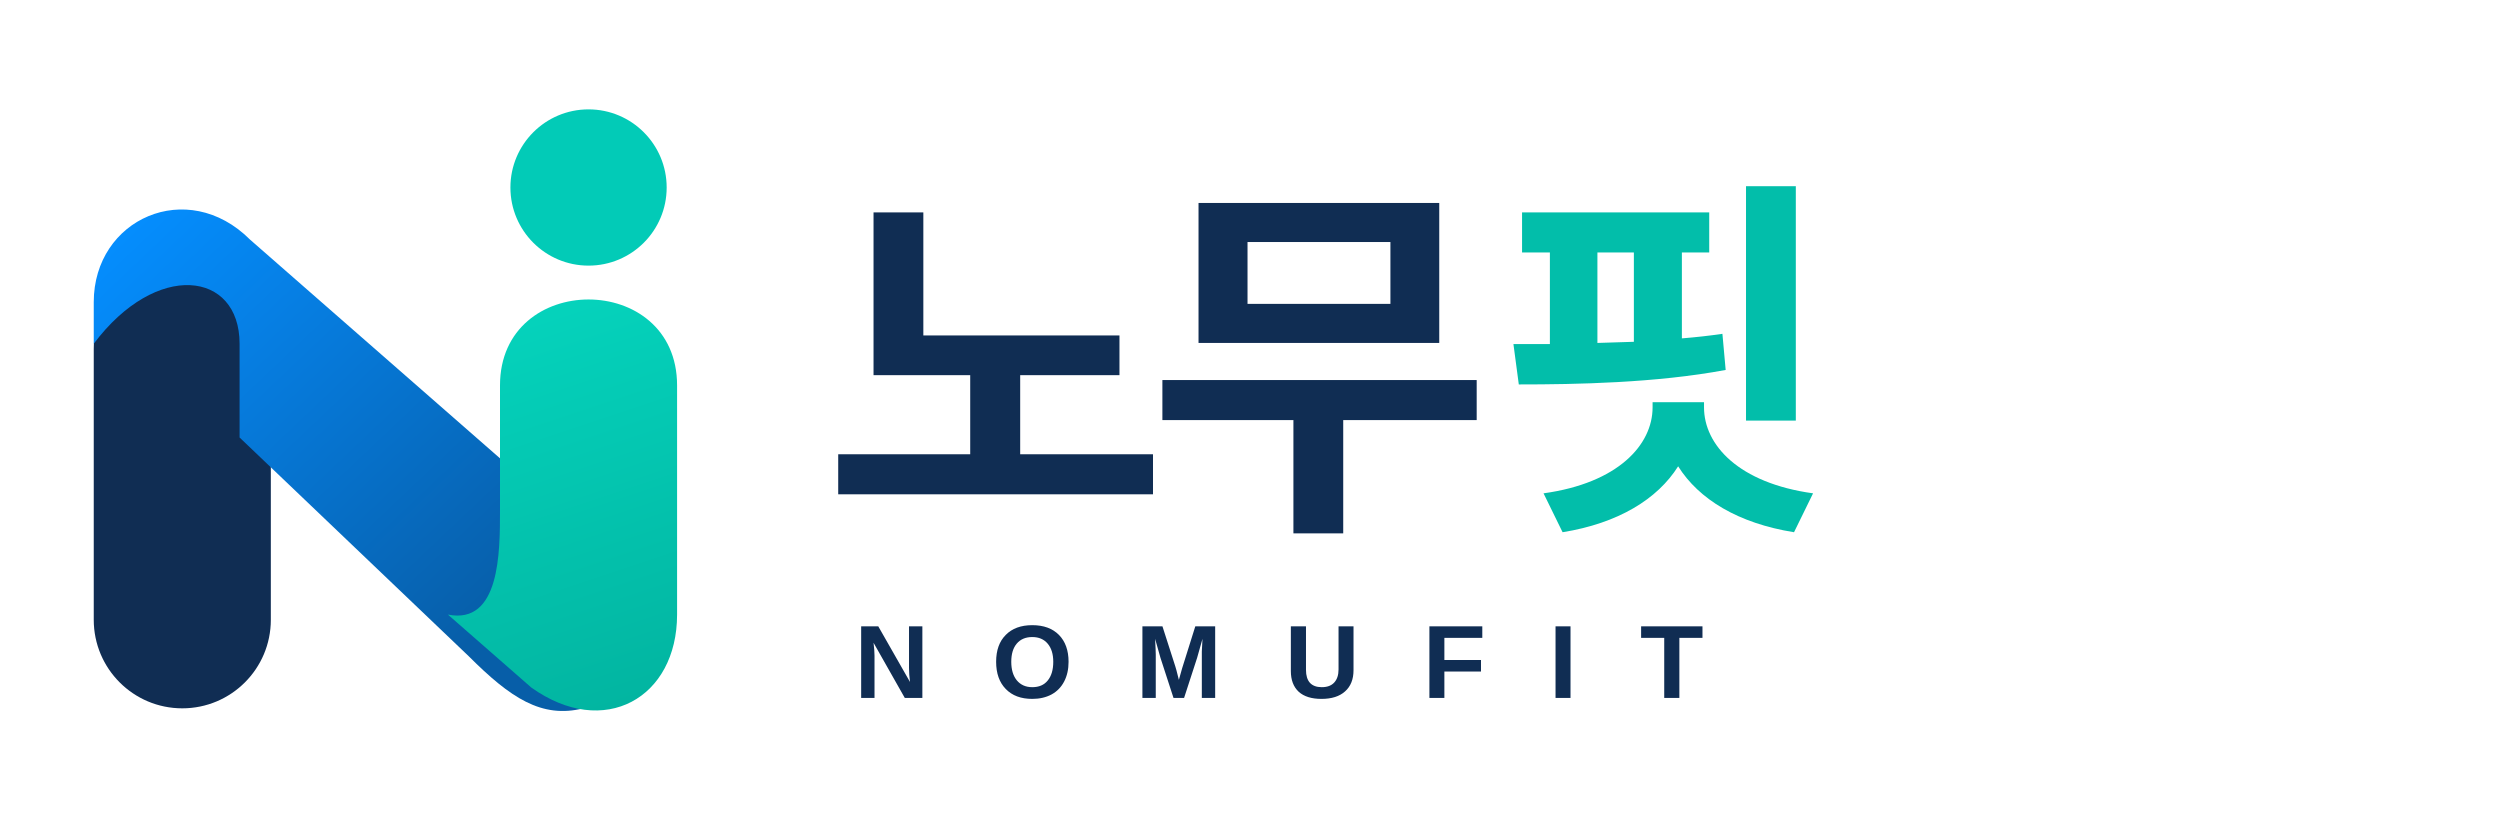
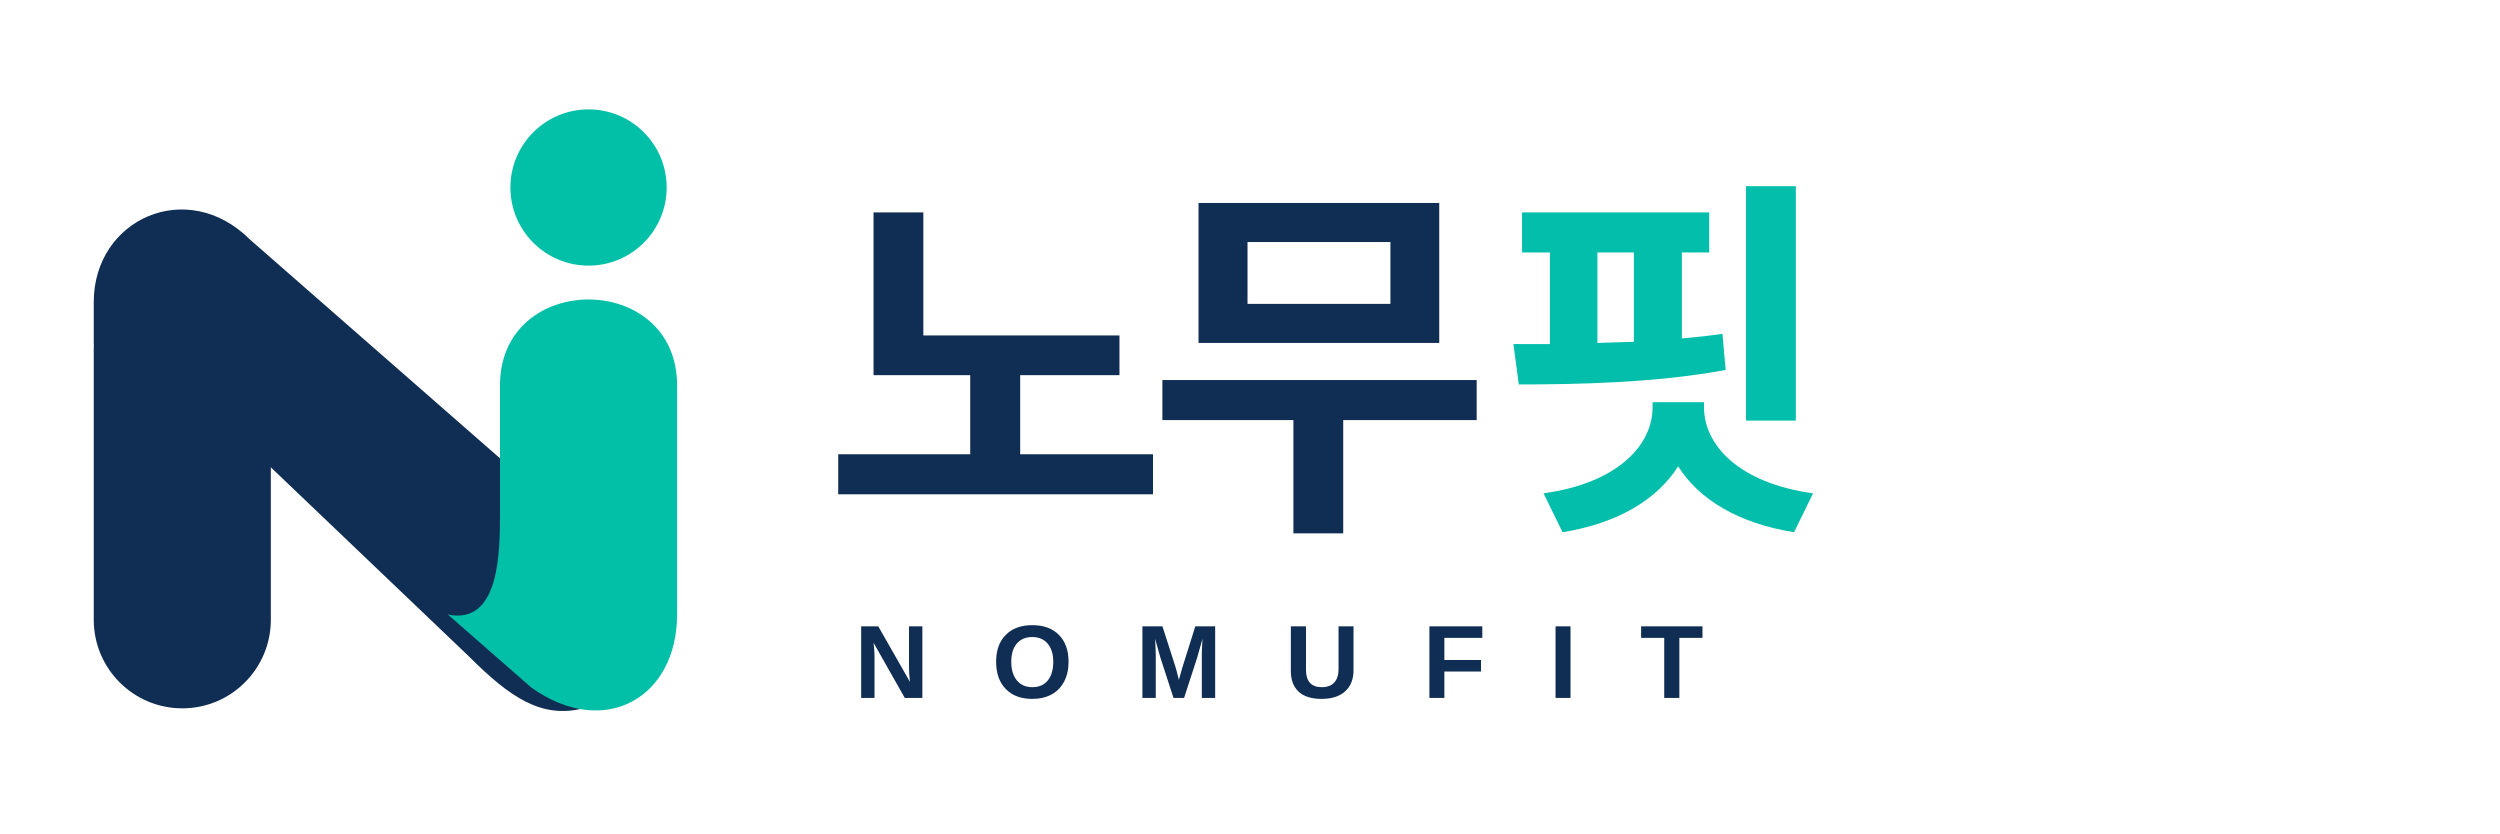
<svg xmlns="http://www.w3.org/2000/svg" width="240" height="80" viewBox="0 0 240 80" fill="none">
-   <defs>
-     <linearGradient id="blue" x1="8" y1="13" x2="44" y2="51" gradientUnits="userSpaceOnUse">
-       <stop stop-color="#058EFF" />
-       <stop offset="1" stop-color="#075EA8" />
-     </linearGradient>
-     <linearGradient id="mint" x1="46" y1="19" x2="60" y2="61" gradientUnits="userSpaceOnUse">
-       <stop stop-color="#05D5BE" />
-       <stop offset="1" stop-color="#02B39F" />
-     </linearGradient>
-   </defs>
  <g transform="translate(4 8)">
    <rect x="5" y="17" width="17" height="43" rx="8.5" fill="#102D53" />
-     <path d="M5 25V21C5 13 14 9 20 15L52 43V60C48 61 45 59 41 55L19 34V25C19 18 11 17 5 25Z" fill="url(#blue)" />
-     <path d="M44 29C44 18 61 18 61 29V51C61 59 54 63 47 58L39 51C44 52 44 45 44 41V29Z" fill="url(#mint)" />
-     <circle cx="52.5" cy="10" r="7.5" fill="#02CBB7" />
+     <path d="M5 25V21C5 13 14 9 20 15L52 43V60C48 61 45 59 41 55L19 34V25C19 18 11 17 5 25Z" fill="#102D53" />
+     <path d="M44 29C44 18 61 18 61 29V51C61 59 54 63 47 58L39 51C44 52 44 45 44 41V29Z" fill="#02BFA8" />
+     <circle cx="52.5" cy="10" r="7.5" fill="#02BFA8" />
  </g>
  <text x="79" y="48" fill="#102D53" font-family="Arial, Malgun Gothic, sans-serif" font-size="36" font-weight="900" letter-spacing="-2">노무<tspan fill="#02BEAA">핏</tspan>
  </text>
  <text x="82" y="67" fill="#102D53" font-family="Arial, sans-serif" font-size="10" font-weight="700" letter-spacing="6">NOMUFIT</text>
</svg>
